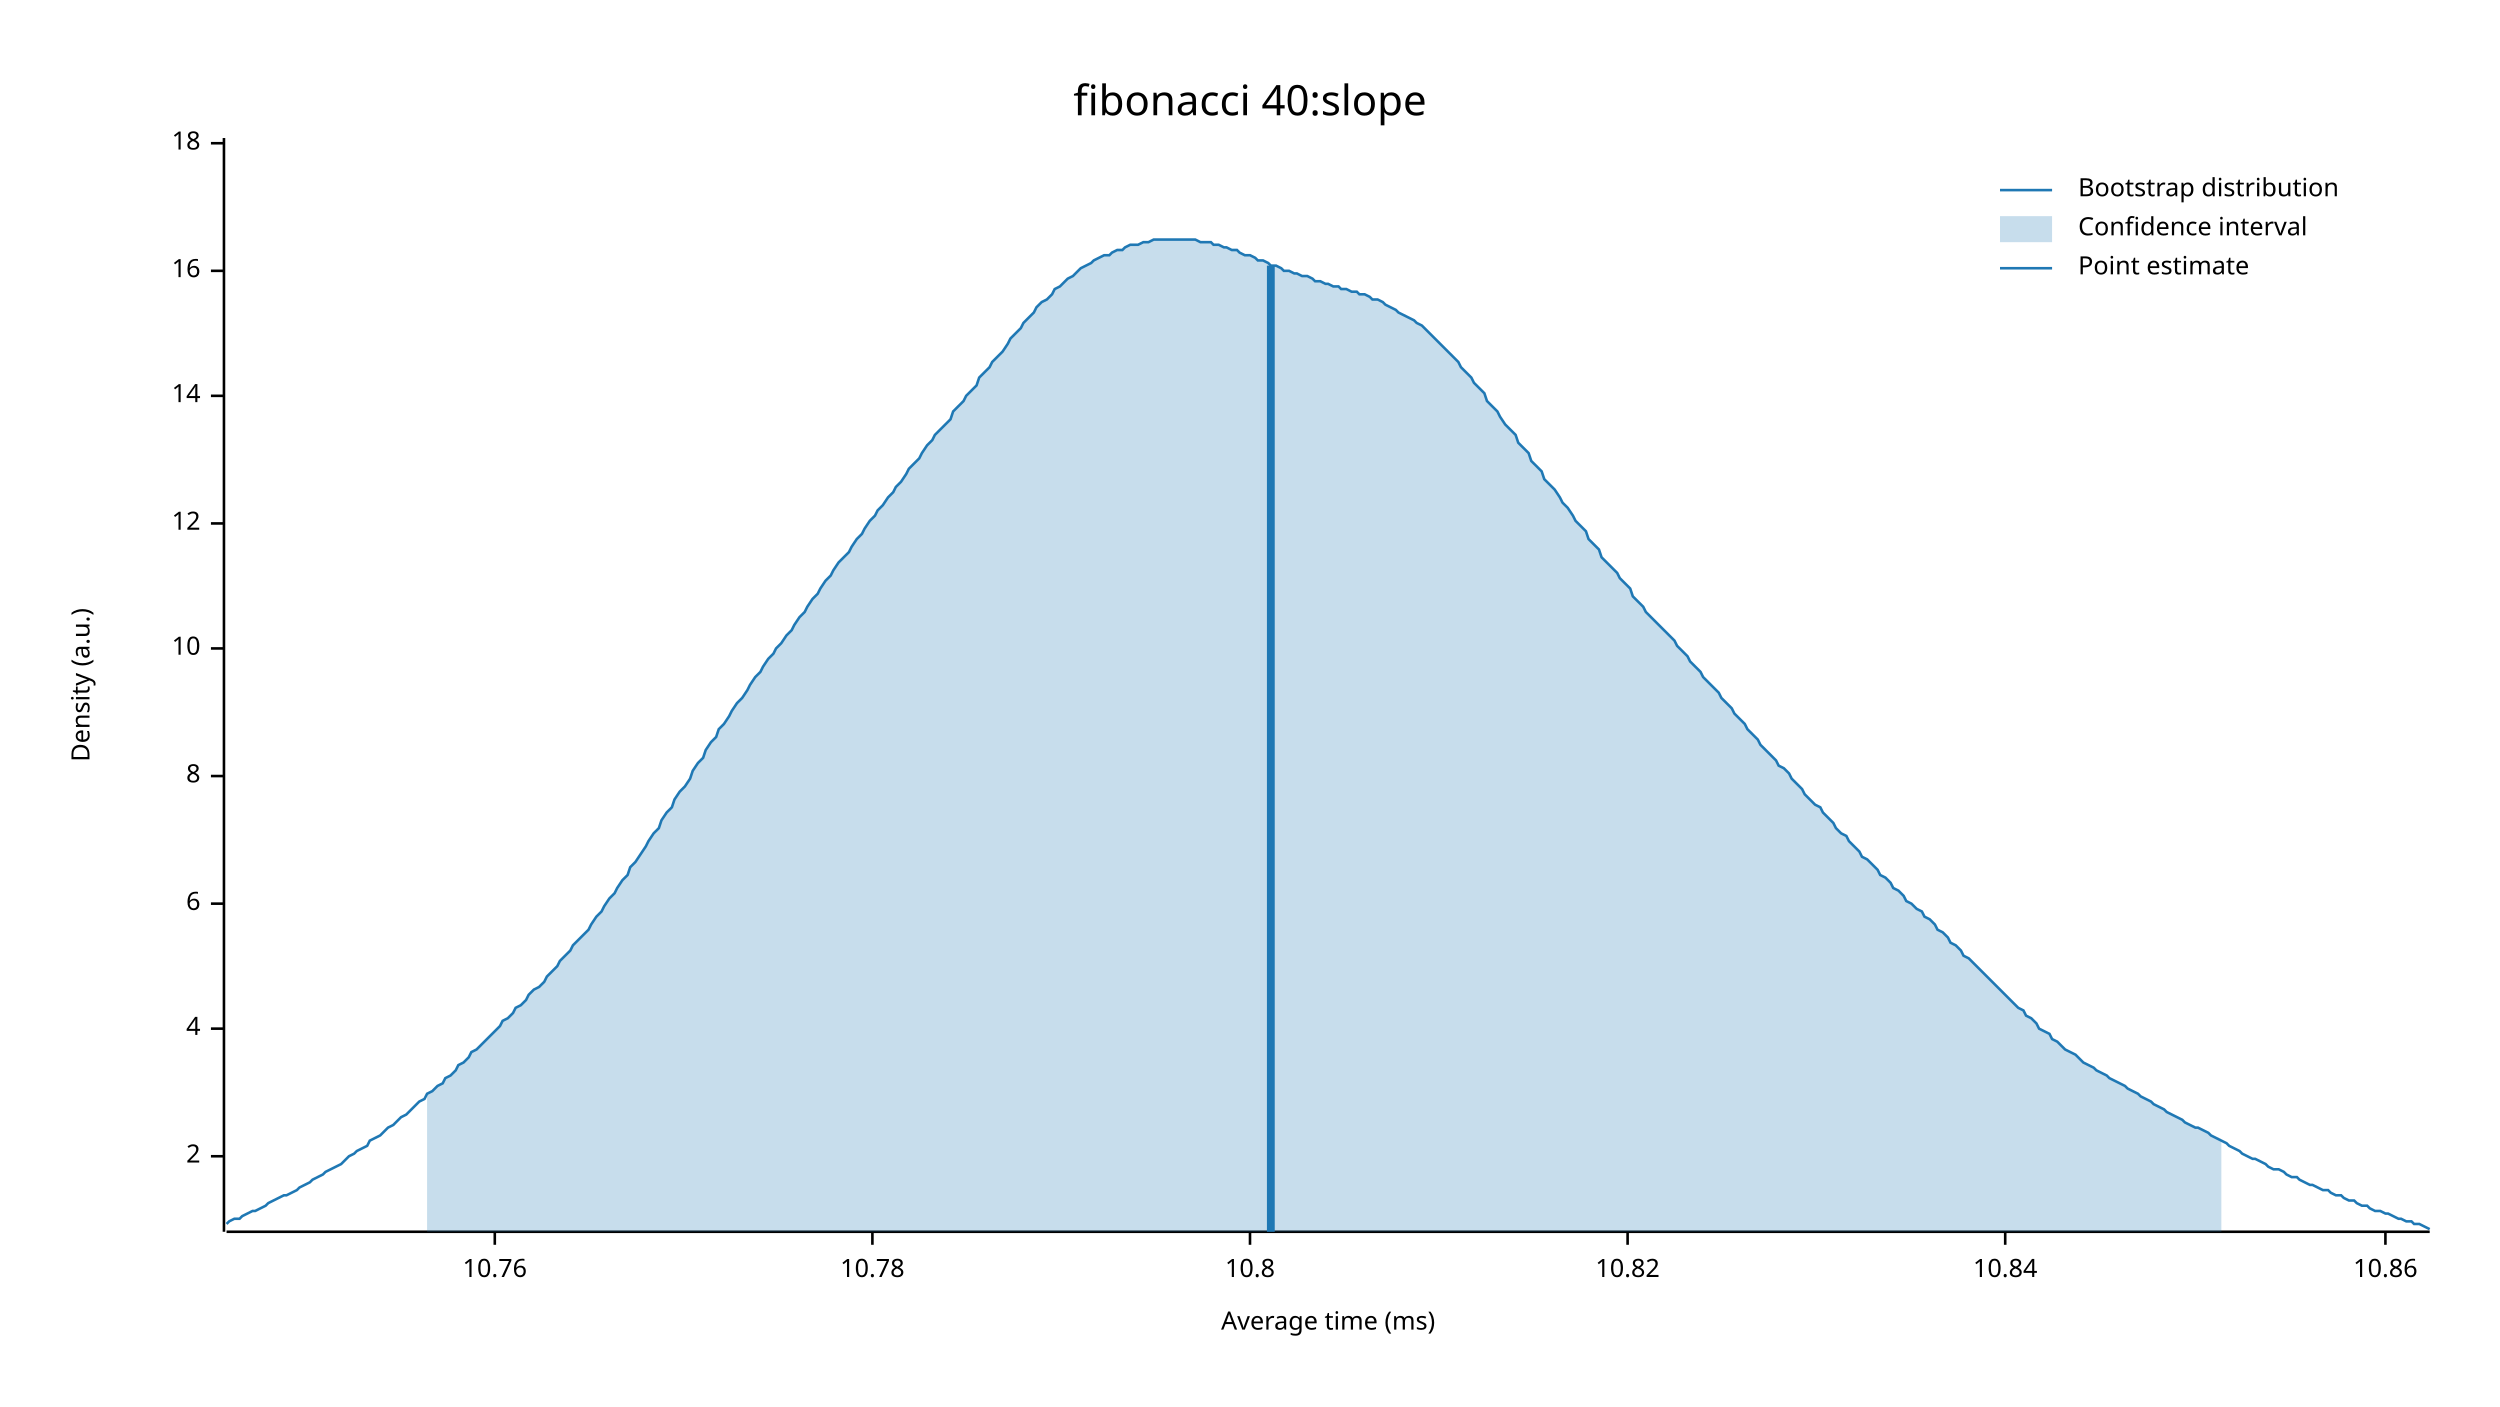
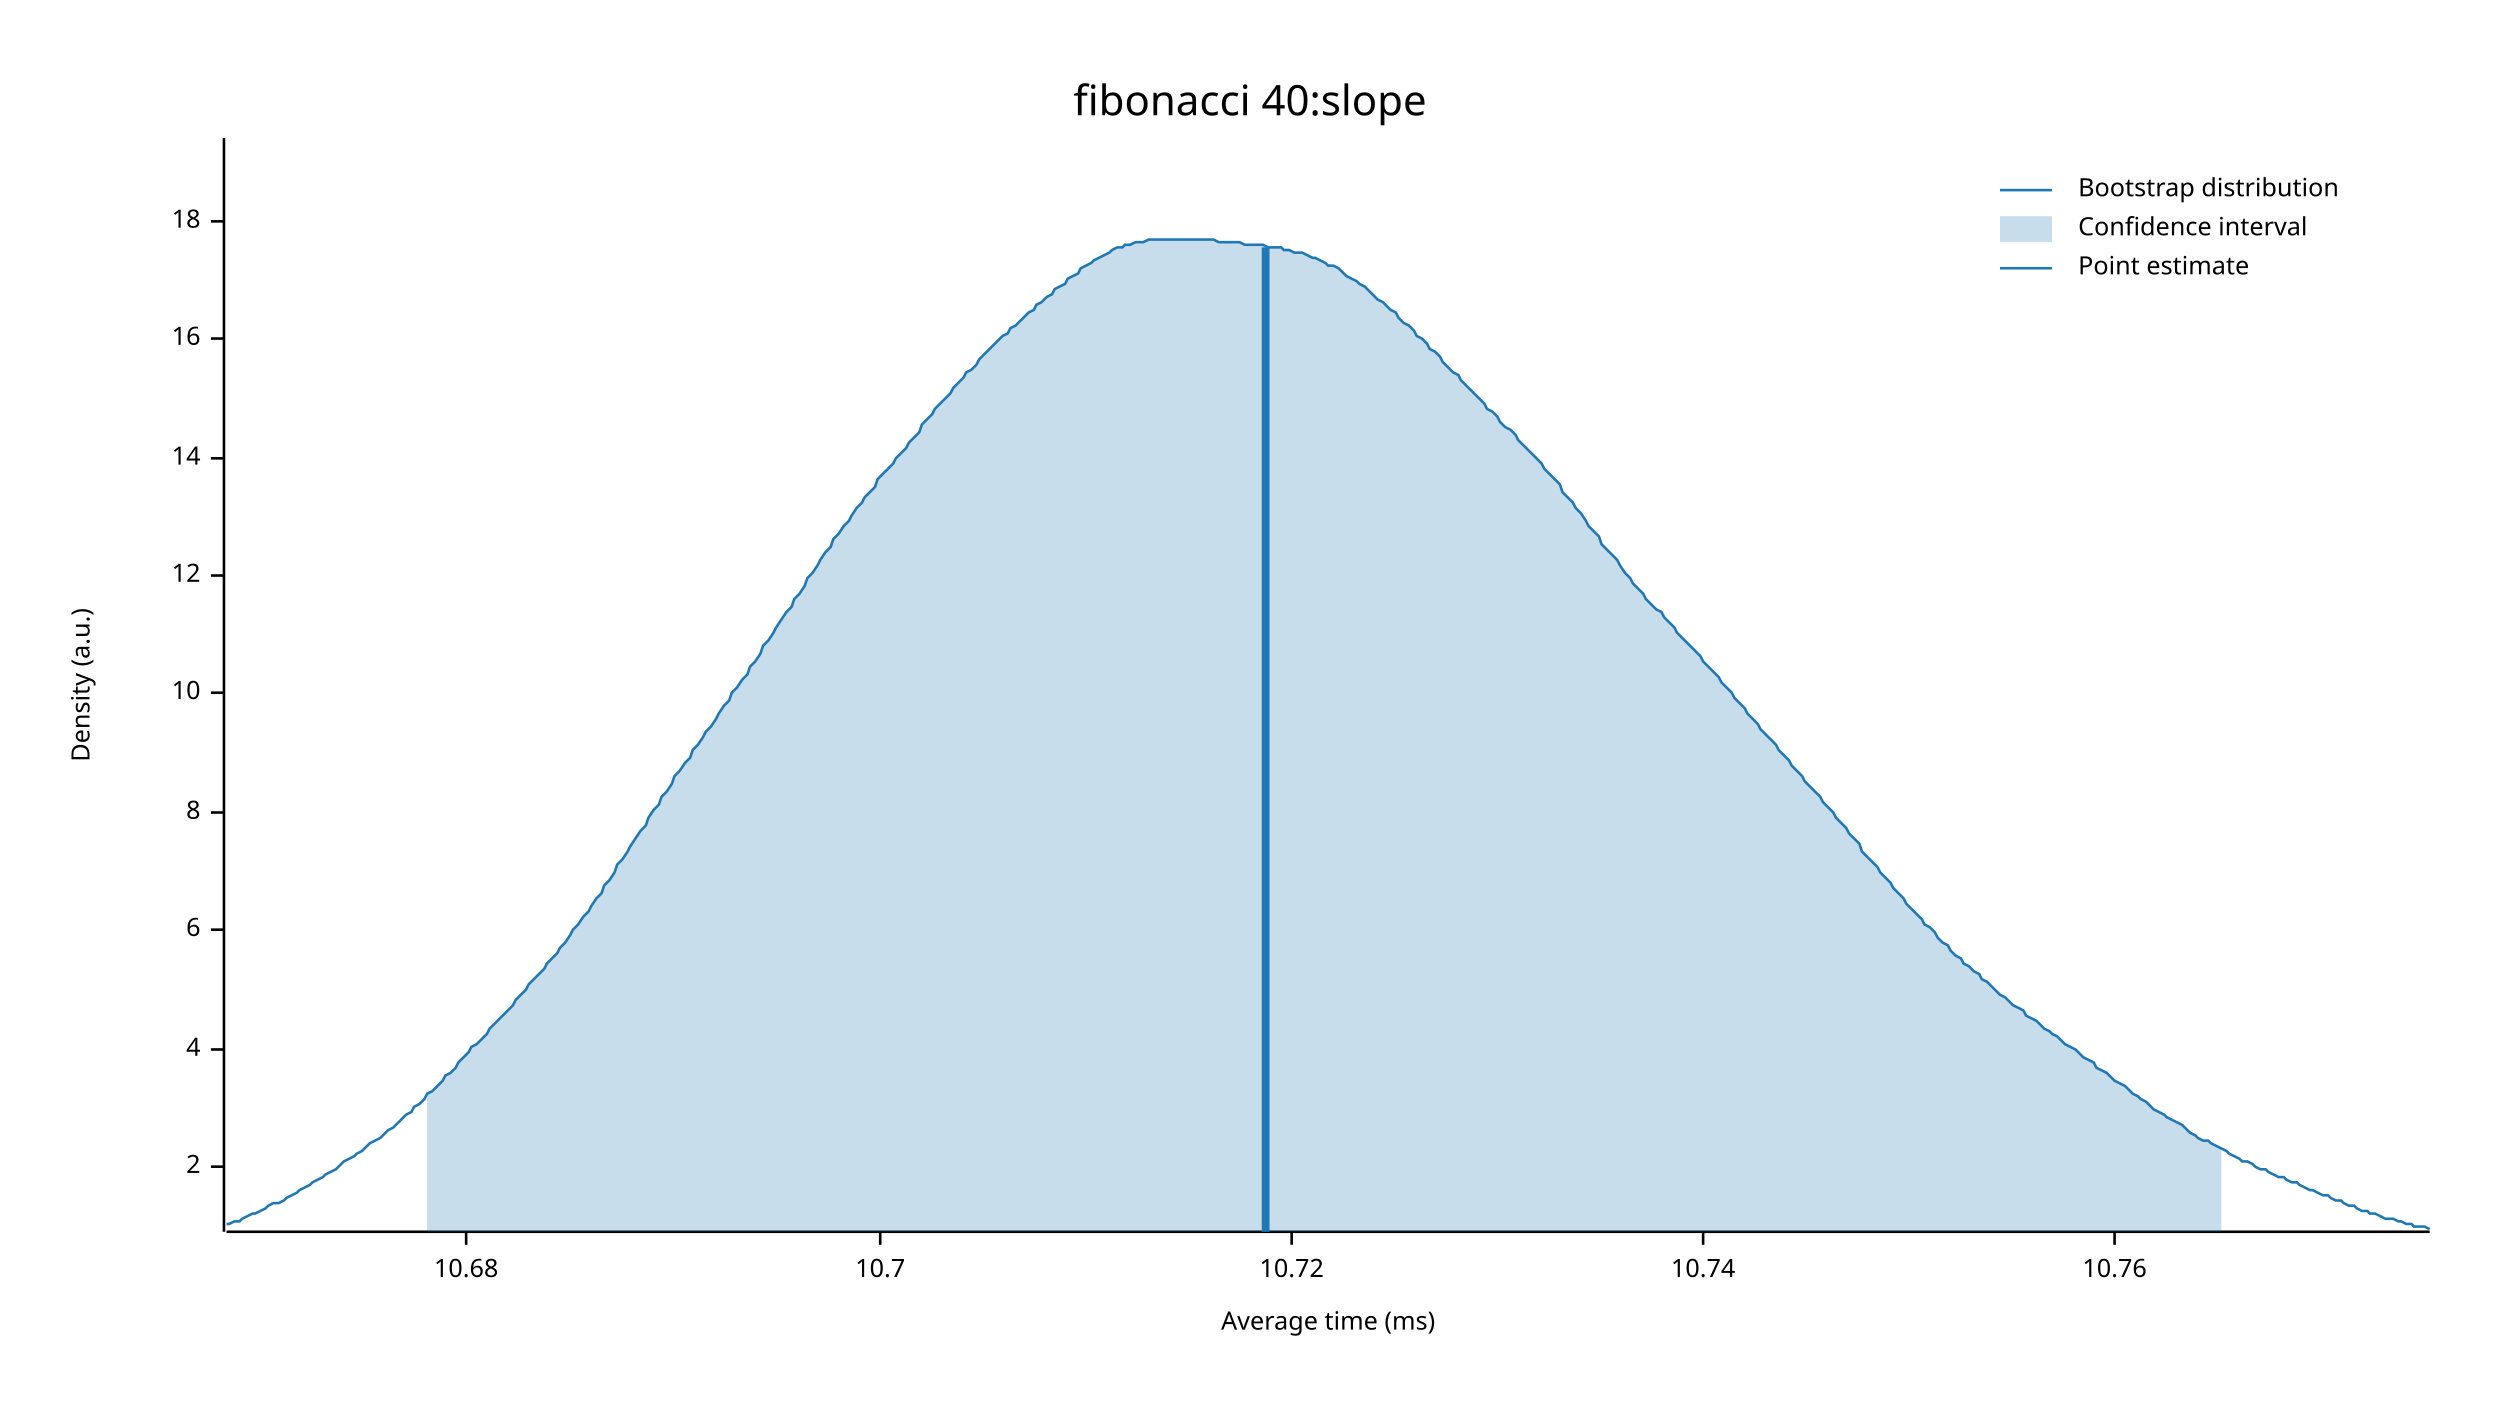
<svg xmlns="http://www.w3.org/2000/svg" width="960" height="540">
  <text x="480" y="32" dy="0.76em" text-anchor="middle" font-family="sans-serif" font-size="16.129" opacity="1" fill="#000000">
fibonacci 40:slope
</text>
  <text x="27" y="263" dy="0.76em" text-anchor="middle" font-family="sans-serif" font-size="9.677" opacity="1" fill="#000000" transform="rotate(270, 27, 263)">
Density (a.u.)
</text>
  <text x="510" y="513" dy="-0.5ex" text-anchor="middle" font-family="sans-serif" font-size="9.677" opacity="1" fill="#000000">
Average time (ms)
</text>
  <polyline fill="none" opacity="1" stroke="#000000" stroke-width="1" points="86,53 86,473 " />
-   <text x="77" y="444" dy="0.5ex" text-anchor="end" font-family="sans-serif" font-size="9.677" opacity="1" fill="#000000">
+   <text x="77" y="448" dy="0.5ex" text-anchor="end" font-family="sans-serif" font-size="9.677" opacity="1" fill="#000000">
2
</text>
-   <polyline fill="none" opacity="1" stroke="#000000" stroke-width="1" points="81,444 86,444 " />
-   <text x="77" y="395" dy="0.5ex" text-anchor="end" font-family="sans-serif" font-size="9.677" opacity="1" fill="#000000">
+   <polyline fill="none" opacity="1" stroke="#000000" stroke-width="1" points="81,448 86,448 " />
+   <text x="77" y="403" dy="0.5ex" text-anchor="end" font-family="sans-serif" font-size="9.677" opacity="1" fill="#000000">
4
</text>
-   <polyline fill="none" opacity="1" stroke="#000000" stroke-width="1" points="81,395 86,395 " />
-   <text x="77" y="347" dy="0.5ex" text-anchor="end" font-family="sans-serif" font-size="9.677" opacity="1" fill="#000000">
+   <polyline fill="none" opacity="1" stroke="#000000" stroke-width="1" points="81,403 86,403 " />
+   <text x="77" y="357" dy="0.5ex" text-anchor="end" font-family="sans-serif" font-size="9.677" opacity="1" fill="#000000">
6
</text>
-   <polyline fill="none" opacity="1" stroke="#000000" stroke-width="1" points="81,347 86,347 " />
-   <text x="77" y="298" dy="0.5ex" text-anchor="end" font-family="sans-serif" font-size="9.677" opacity="1" fill="#000000">
+   <polyline fill="none" opacity="1" stroke="#000000" stroke-width="1" points="81,357 86,357 " />
+   <text x="77" y="312" dy="0.5ex" text-anchor="end" font-family="sans-serif" font-size="9.677" opacity="1" fill="#000000">
8
</text>
-   <polyline fill="none" opacity="1" stroke="#000000" stroke-width="1" points="81,298 86,298 " />
-   <text x="77" y="249" dy="0.5ex" text-anchor="end" font-family="sans-serif" font-size="9.677" opacity="1" fill="#000000">
+   <polyline fill="none" opacity="1" stroke="#000000" stroke-width="1" points="81,312 86,312 " />
+   <text x="77" y="266" dy="0.5ex" text-anchor="end" font-family="sans-serif" font-size="9.677" opacity="1" fill="#000000">
10
</text>
-   <polyline fill="none" opacity="1" stroke="#000000" stroke-width="1" points="81,249 86,249 " />
-   <text x="77" y="201" dy="0.5ex" text-anchor="end" font-family="sans-serif" font-size="9.677" opacity="1" fill="#000000">
+   <polyline fill="none" opacity="1" stroke="#000000" stroke-width="1" points="81,266 86,266 " />
+   <text x="77" y="221" dy="0.5ex" text-anchor="end" font-family="sans-serif" font-size="9.677" opacity="1" fill="#000000">
12
</text>
-   <polyline fill="none" opacity="1" stroke="#000000" stroke-width="1" points="81,201 86,201 " />
-   <text x="77" y="152" dy="0.5ex" text-anchor="end" font-family="sans-serif" font-size="9.677" opacity="1" fill="#000000">
+   <polyline fill="none" opacity="1" stroke="#000000" stroke-width="1" points="81,221 86,221 " />
+   <text x="77" y="176" dy="0.5ex" text-anchor="end" font-family="sans-serif" font-size="9.677" opacity="1" fill="#000000">
14
</text>
-   <polyline fill="none" opacity="1" stroke="#000000" stroke-width="1" points="81,152 86,152 " />
-   <text x="77" y="104" dy="0.5ex" text-anchor="end" font-family="sans-serif" font-size="9.677" opacity="1" fill="#000000">
+   <polyline fill="none" opacity="1" stroke="#000000" stroke-width="1" points="81,176 86,176 " />
+   <text x="77" y="130" dy="0.5ex" text-anchor="end" font-family="sans-serif" font-size="9.677" opacity="1" fill="#000000">
16
</text>
-   <polyline fill="none" opacity="1" stroke="#000000" stroke-width="1" points="81,104 86,104 " />
-   <text x="77" y="55" dy="0.5ex" text-anchor="end" font-family="sans-serif" font-size="9.677" opacity="1" fill="#000000">
+   <polyline fill="none" opacity="1" stroke="#000000" stroke-width="1" points="81,130 86,130 " />
+   <text x="77" y="85" dy="0.5ex" text-anchor="end" font-family="sans-serif" font-size="9.677" opacity="1" fill="#000000">
18
</text>
-   <polyline fill="none" opacity="1" stroke="#000000" stroke-width="1" points="81,55 86,55 " />
+   <polyline fill="none" opacity="1" stroke="#000000" stroke-width="1" points="81,85 86,85 " />
  <polyline fill="none" opacity="1" stroke="#000000" stroke-width="1" points="87,473 933,473 " />
-   <text x="190" y="483" dy="0.76em" text-anchor="middle" font-family="sans-serif" font-size="9.677" opacity="1" fill="#000000">
+   <text x="179" y="483" dy="0.76em" text-anchor="middle" font-family="sans-serif" font-size="9.677" opacity="1" fill="#000000">
+ 10.68
+ </text>
+   <polyline fill="none" opacity="1" stroke="#000000" stroke-width="1" points="179,473 179,478 " />
+   <text x="338" y="483" dy="0.76em" text-anchor="middle" font-family="sans-serif" font-size="9.677" opacity="1" fill="#000000">
+ 10.7
+ </text>
+   <polyline fill="none" opacity="1" stroke="#000000" stroke-width="1" points="338,473 338,478 " />
+   <text x="496" y="483" dy="0.76em" text-anchor="middle" font-family="sans-serif" font-size="9.677" opacity="1" fill="#000000">
+ 10.72
+ </text>
+   <polyline fill="none" opacity="1" stroke="#000000" stroke-width="1" points="496,473 496,478 " />
+   <text x="654" y="483" dy="0.76em" text-anchor="middle" font-family="sans-serif" font-size="9.677" opacity="1" fill="#000000">
+ 10.74
+ </text>
+   <polyline fill="none" opacity="1" stroke="#000000" stroke-width="1" points="654,473 654,478 " />
+   <text x="812" y="483" dy="0.76em" text-anchor="middle" font-family="sans-serif" font-size="9.677" opacity="1" fill="#000000">
10.76
</text>
-   <polyline fill="none" opacity="1" stroke="#000000" stroke-width="1" points="190,473 190,478 " />
-   <text x="335" y="483" dy="0.76em" text-anchor="middle" font-family="sans-serif" font-size="9.677" opacity="1" fill="#000000">
- 10.78
- </text>
-   <polyline fill="none" opacity="1" stroke="#000000" stroke-width="1" points="335,473 335,478 " />
-   <text x="480" y="483" dy="0.76em" text-anchor="middle" font-family="sans-serif" font-size="9.677" opacity="1" fill="#000000">
- 10.8
- </text>
-   <polyline fill="none" opacity="1" stroke="#000000" stroke-width="1" points="480,473 480,478 " />
-   <text x="625" y="483" dy="0.76em" text-anchor="middle" font-family="sans-serif" font-size="9.677" opacity="1" fill="#000000">
- 10.82
- </text>
-   <polyline fill="none" opacity="1" stroke="#000000" stroke-width="1" points="625,473 625,478 " />
-   <text x="770" y="483" dy="0.76em" text-anchor="middle" font-family="sans-serif" font-size="9.677" opacity="1" fill="#000000">
- 10.84
- </text>
-   <polyline fill="none" opacity="1" stroke="#000000" stroke-width="1" points="770,473 770,478 " />
-   <text x="916" y="483" dy="0.76em" text-anchor="middle" font-family="sans-serif" font-size="9.677" opacity="1" fill="#000000">
- 10.86
- </text>
-   <polyline fill="none" opacity="1" stroke="#000000" stroke-width="1" points="916,473 916,478 " />
-   <polyline fill="none" opacity="1" stroke="#1F78B4" stroke-width="1" points="87,470 88,469 90,468 92,468 93,467 95,466 97,465 98,465 100,464 102,463 103,462 105,461 107,460 109,459 110,459 112,458 114,457 115,456 117,455 119,454 120,453 122,452 124,451 125,450 127,449 129,448 131,447 132,446 134,444 136,443 137,442 139,441 141,440 142,438 144,437 146,436 148,434 149,433 151,432 153,430 154,429 156,428 158,426 159,425 161,423 163,422 164,420 166,419 168,417 170,416 171,414 173,413 175,411 176,409 178,408 180,406 181,404 183,403 185,401 187,399 188,398 190,396 192,394 193,392 195,391 197,389 198,387 200,386 202,384 203,382 205,380 207,379 209,377 210,375 212,373 214,371 215,369 217,367 219,365 220,363 222,361 224,359 226,357 227,355 229,352 231,350 232,348 234,345 236,343 237,341 239,338 241,336 242,333 244,331 246,328 248,325 249,323 251,320 253,318 254,315 256,312 258,310 259,307 261,304 263,302 265,299 266,296 268,293 270,291 271,288 273,285 275,283 276,280 278,278 280,275 281,273 283,270 285,268 287,265 288,263 290,260 292,258 293,256 295,253 297,251 298,249 300,247 302,244 304,242 305,240 307,237 309,235 310,233 312,230 314,228 315,226 317,223 319,221 320,219 322,216 324,214 326,212 327,210 329,207 331,205 332,203 334,200 336,198 337,196 339,194 341,191 343,189 344,187 346,185 348,182 349,180 351,178 353,176 354,174 356,171 358,169 359,167 361,165 363,163 365,161 366,158 368,156 370,154 371,152 373,150 375,148 376,145 378,143 380,141 381,139 383,137 385,135 387,132 388,130 390,128 392,126 393,124 395,122 397,120 398,118 400,116 402,115 404,113 405,111 407,110 409,108 410,107 412,106 414,104 415,103 417,102 419,101 420,100 422,99 424,98 426,98 427,97 429,96 431,96 432,95 434,94 436,94 437,94 439,93 441,93 443,92 444,92 446,92 448,92 449,92 451,92 453,92 454,92 456,92 458,92 459,92 461,93 463,93 465,93 466,94 468,94 470,95 471,95 473,96 475,96 476,97 478,98 480,98 482,99 483,100 485,100 487,101 488,102 490,102 492,103 493,104 495,104 497,105 498,105 500,106 502,106 504,107 505,108 507,108 509,109 510,109 512,110 514,110 515,111 517,111 519,112 521,112 522,113 524,113 526,114 527,115 529,115 531,116 532,117 534,118 536,119 537,120 539,121 541,122 543,123 544,124 546,125 548,127 549,128 551,130 553,132 554,133 556,135 558,137 560,139 561,141 563,143 565,145 566,147 568,149 570,151 571,154 573,156 575,158 576,160 578,163 580,165 582,167 583,170 585,172 587,174 588,177 590,179 592,181 593,184 595,186 597,188 599,191 600,193 602,195 604,198 605,200 607,202 609,204 610,207 612,209 614,211 615,214 617,216 619,218 621,220 622,222 624,224 626,226 627,229 629,231 631,233 632,235 634,237 636,239 638,241 639,242 641,244 643,246 644,248 646,250 648,252 649,254 651,256 653,258 654,260 656,262 658,264 660,266 661,268 663,270 665,272 666,274 668,276 670,278 671,280 673,282 675,284 676,286 678,288 680,290 682,292 683,294 685,295 687,297 688,299 690,301 692,303 693,305 695,307 697,309 699,310 700,312 702,314 704,316 705,318 707,320 709,321 710,323 712,325 714,327 715,329 717,330 719,332 721,334 722,336 724,337 726,339 727,341 729,342 731,344 732,346 734,347 736,349 738,350 739,352 741,353 743,355 744,357 746,358 748,360 749,362 751,363 753,365 754,367 756,368 758,370 760,372 761,373 763,375 765,377 766,378 768,380 770,382 771,383 773,385 775,387 777,388 778,390 780,391 782,393 783,395 785,396 787,397 788,399 790,400 792,402 793,403 795,404 797,405 799,407 800,408 802,409 804,410 805,411 807,412 809,413 810,414 812,415 814,416 816,417 817,418 819,419 821,420 822,421 824,422 826,423 827,424 829,425 831,426 832,427 834,428 836,429 838,430 839,431 841,432 843,433 844,433 846,434 848,435 849,436 851,437 853,438 855,439 856,440 858,441 860,442 861,443 863,444 865,445 866,445 868,446 870,447 871,448 873,449 875,449 877,450 878,451 880,452 882,452 883,453 885,454 887,455 888,455 890,456 892,457 894,457 895,458 897,459 899,459 900,460 902,461 904,461 905,462 907,463 909,463 910,464 912,465 914,465 916,466 917,466 919,467 921,468 922,468 924,469 926,469 927,470 929,470 931,471 933,472 " />
-   <polygon opacity="0.25" fill="#1F78B4" points="164,420 166,419 168,417 170,416 171,414 173,413 175,411 176,409 178,408 180,406 181,404 183,403 185,401 187,399 188,398 190,396 192,394 193,392 195,391 197,389 198,387 200,386 202,384 203,382 205,380 207,379 209,377 210,375 212,373 214,371 215,369 217,367 219,365 220,363 222,361 224,359 226,357 227,355 229,352 231,350 232,348 234,345 236,343 237,341 239,338 241,336 242,333 244,331 246,328 248,325 249,323 251,320 253,318 254,315 256,312 258,310 259,307 261,304 263,302 265,299 266,296 268,293 270,291 271,288 273,285 275,283 276,280 278,278 280,275 281,273 283,270 285,268 287,265 288,263 290,260 292,258 293,256 295,253 297,251 298,249 300,247 302,244 304,242 305,240 307,237 309,235 310,233 312,230 314,228 315,226 317,223 319,221 320,219 322,216 324,214 326,212 327,210 329,207 331,205 332,203 334,200 336,198 337,196 339,194 341,191 343,189 344,187 346,185 348,182 349,180 351,178 353,176 354,174 356,171 358,169 359,167 361,165 363,163 365,161 366,158 368,156 370,154 371,152 373,150 375,148 376,145 378,143 380,141 381,139 383,137 385,135 387,132 388,130 390,128 392,126 393,124 395,122 397,120 398,118 400,116 402,115 404,113 405,111 407,110 409,108 410,107 412,106 414,104 415,103 417,102 419,101 420,100 422,99 424,98 426,98 427,97 429,96 431,96 432,95 434,94 436,94 437,94 439,93 441,93 443,92 444,92 446,92 448,92 449,92 451,92 453,92 454,92 456,92 458,92 459,92 461,93 463,93 465,93 466,94 468,94 470,95 471,95 473,96 475,96 476,97 478,98 480,98 482,99 483,100 485,100 487,101 488,102 490,102 492,103 493,104 495,104 497,105 498,105 500,106 502,106 504,107 505,108 507,108 509,109 510,109 512,110 514,110 515,111 517,111 519,112 521,112 522,113 524,113 526,114 527,115 529,115 531,116 532,117 534,118 536,119 537,120 539,121 541,122 543,123 544,124 546,125 548,127 549,128 551,130 553,132 554,133 556,135 558,137 560,139 561,141 563,143 565,145 566,147 568,149 570,151 571,154 573,156 575,158 576,160 578,163 580,165 582,167 583,170 585,172 587,174 588,177 590,179 592,181 593,184 595,186 597,188 599,191 600,193 602,195 604,198 605,200 607,202 609,204 610,207 612,209 614,211 615,214 617,216 619,218 621,220 622,222 624,224 626,226 627,229 629,231 631,233 632,235 634,237 636,239 638,241 639,242 641,244 643,246 644,248 646,250 648,252 649,254 651,256 653,258 654,260 656,262 658,264 660,266 661,268 663,270 665,272 666,274 668,276 670,278 671,280 673,282 675,284 676,286 678,288 680,290 682,292 683,294 685,295 687,297 688,299 690,301 692,303 693,305 695,307 697,309 699,310 700,312 702,314 704,316 705,318 707,320 709,321 710,323 712,325 714,327 715,329 717,330 719,332 721,334 722,336 724,337 726,339 727,341 729,342 731,344 732,346 734,347 736,349 738,350 739,352 741,353 743,355 744,357 746,358 748,360 749,362 751,363 753,365 754,367 756,368 758,370 760,372 761,373 763,375 765,377 766,378 768,380 770,382 771,383 773,385 775,387 777,388 778,390 780,391 782,393 783,395 785,396 787,397 788,399 790,400 792,402 793,403 795,404 797,405 799,407 800,408 802,409 804,410 805,411 807,412 809,413 810,414 812,415 814,416 816,417 817,418 819,419 821,420 822,421 824,422 826,423 827,424 829,425 831,426 832,427 834,428 836,429 838,430 839,431 841,432 843,433 844,433 846,434 848,435 849,436 851,437 853,438 853,473 164,473 " />
-   <polyline fill="none" opacity="1" stroke="#1F78B4" stroke-width="3" points="488,473 488,102 " />
+   <polyline fill="none" opacity="1" stroke="#000000" stroke-width="1" points="812,473 812,478 " />
+   <polyline fill="none" opacity="1" stroke="#1F78B4" stroke-width="1" points="87,470 88,470 90,469 92,469 93,468 95,467 97,466 98,466 100,465 102,464 103,463 105,462 107,462 109,461 110,460 112,459 114,458 115,457 117,456 119,455 120,454 122,453 124,452 125,451 127,450 129,449 131,447 132,446 134,445 136,444 137,443 139,442 141,440 142,439 144,438 146,437 148,435 149,434 151,433 153,431 154,430 156,428 158,427 159,425 161,424 163,422 164,420 166,419 168,417 170,415 171,413 173,412 175,410 176,408 178,406 180,404 181,402 183,401 185,399 187,397 188,395 190,393 192,391 193,390 195,388 197,386 198,384 200,382 202,380 203,378 205,376 207,374 209,372 210,370 212,368 214,366 215,364 217,362 219,359 220,357 222,355 224,352 226,350 227,348 229,345 231,343 232,340 234,338 236,335 237,332 239,330 241,327 242,325 244,322 246,319 248,317 249,314 251,311 253,309 254,306 256,304 258,301 259,298 261,296 263,293 265,291 266,288 268,286 270,283 271,281 273,279 275,276 276,274 278,271 280,269 281,266 283,264 285,261 287,259 288,256 290,254 292,251 293,248 295,246 297,243 298,241 300,238 302,235 304,233 305,230 307,228 309,225 310,222 312,220 314,217 315,215 317,212 319,210 320,207 322,205 324,202 326,200 327,198 329,195 331,193 332,191 334,189 336,187 337,184 339,182 341,180 343,178 344,176 346,174 348,172 349,170 351,168 353,166 354,163 356,161 358,159 359,157 361,155 363,153 365,151 366,149 368,147 370,145 371,143 373,142 375,140 376,138 378,136 380,134 381,133 383,131 385,129 387,128 388,126 390,125 392,123 393,122 395,120 397,119 398,117 400,116 402,114 404,113 405,111 407,110 409,109 410,107 412,106 414,105 415,103 417,102 419,101 420,100 422,99 424,98 426,97 427,96 429,95 431,95 432,94 434,94 436,93 437,93 439,93 441,92 443,92 444,92 446,92 448,92 449,92 451,92 453,92 454,92 456,92 458,92 459,92 461,92 463,92 465,92 466,92 468,93 470,93 471,93 473,93 475,93 476,93 478,94 480,94 482,94 483,94 485,94 487,95 488,95 490,95 492,95 493,96 495,96 497,97 498,97 500,97 502,98 504,99 505,99 507,100 509,101 510,102 512,102 514,103 515,104 517,106 519,107 521,108 522,109 524,110 526,112 527,113 529,115 531,116 532,117 534,119 536,120 537,122 539,124 541,125 543,127 544,129 546,130 548,132 549,134 551,135 553,137 554,139 556,141 558,143 560,144 561,146 563,148 565,150 566,151 568,153 570,155 571,157 573,158 575,160 576,162 578,164 580,165 582,167 583,169 585,171 587,173 588,174 590,176 592,178 593,180 595,182 597,184 599,186 600,189 602,191 604,193 605,195 607,197 609,200 610,202 612,204 614,206 615,209 617,211 619,213 621,215 622,217 624,220 626,222 627,224 629,226 631,228 632,230 634,232 636,234 638,235 639,237 641,239 643,241 644,243 646,245 648,247 649,248 651,250 653,252 654,254 656,256 658,258 660,260 661,262 663,264 665,266 666,268 668,270 670,272 671,274 673,276 675,278 676,280 678,282 680,284 682,286 683,288 685,290 687,292 688,294 690,296 692,298 693,300 695,302 697,304 699,306 700,308 702,310 704,312 705,314 707,316 709,318 710,320 712,322 714,324 715,327 717,329 719,331 721,333 722,335 724,337 726,339 727,341 729,343 731,345 732,347 734,349 736,351 738,353 739,355 741,356 743,358 744,360 746,362 748,363 749,365 751,367 753,368 754,370 756,371 758,373 760,374 761,376 763,377 765,379 766,380 768,382 770,383 771,384 773,386 775,387 777,388 778,390 780,391 782,392 783,393 785,395 787,396 788,397 790,398 792,400 793,401 795,402 797,403 799,405 800,406 802,407 804,408 805,410 807,411 809,412 810,413 812,415 814,416 816,417 817,418 819,420 821,421 822,422 824,423 826,425 827,426 829,427 831,428 832,429 834,430 836,431 838,432 839,433 841,435 843,436 844,437 846,438 848,438 849,439 851,440 853,441 855,442 856,443 858,444 860,445 861,446 863,446 865,447 866,448 868,449 870,449 871,450 873,451 875,452 877,452 878,453 880,454 882,454 883,455 885,456 887,457 888,457 890,458 892,459 894,459 895,460 897,461 899,461 900,462 902,463 904,463 905,464 907,465 909,465 910,466 912,466 914,467 916,468 917,468 919,468 921,469 922,469 924,470 926,470 927,471 929,471 931,471 933,472 " />
+   <polygon opacity="0.25" fill="#1F78B4" points="164,420 166,419 168,417 170,415 171,413 173,412 175,410 176,408 178,406 180,404 181,402 183,401 185,399 187,397 188,395 190,393 192,391 193,390 195,388 197,386 198,384 200,382 202,380 203,378 205,376 207,374 209,372 210,370 212,368 214,366 215,364 217,362 219,359 220,357 222,355 224,352 226,350 227,348 229,345 231,343 232,340 234,338 236,335 237,332 239,330 241,327 242,325 244,322 246,319 248,317 249,314 251,311 253,309 254,306 256,304 258,301 259,298 261,296 263,293 265,291 266,288 268,286 270,283 271,281 273,279 275,276 276,274 278,271 280,269 281,266 283,264 285,261 287,259 288,256 290,254 292,251 293,248 295,246 297,243 298,241 300,238 302,235 304,233 305,230 307,228 309,225 310,222 312,220 314,217 315,215 317,212 319,210 320,207 322,205 324,202 326,200 327,198 329,195 331,193 332,191 334,189 336,187 337,184 339,182 341,180 343,178 344,176 346,174 348,172 349,170 351,168 353,166 354,163 356,161 358,159 359,157 361,155 363,153 365,151 366,149 368,147 370,145 371,143 373,142 375,140 376,138 378,136 380,134 381,133 383,131 385,129 387,128 388,126 390,125 392,123 393,122 395,120 397,119 398,117 400,116 402,114 404,113 405,111 407,110 409,109 410,107 412,106 414,105 415,103 417,102 419,101 420,100 422,99 424,98 426,97 427,96 429,95 431,95 432,94 434,94 436,93 437,93 439,93 441,92 443,92 444,92 446,92 448,92 449,92 451,92 453,92 454,92 456,92 458,92 459,92 461,92 463,92 465,92 466,92 468,93 470,93 471,93 473,93 475,93 476,93 478,94 480,94 482,94 483,94 485,94 487,95 488,95 490,95 492,95 493,96 495,96 497,97 498,97 500,97 502,98 504,99 505,99 507,100 509,101 510,102 512,102 514,103 515,104 517,106 519,107 521,108 522,109 524,110 526,112 527,113 529,115 531,116 532,117 534,119 536,120 537,122 539,124 541,125 543,127 544,129 546,130 548,132 549,134 551,135 553,137 554,139 556,141 558,143 560,144 561,146 563,148 565,150 566,151 568,153 570,155 571,157 573,158 575,160 576,162 578,164 580,165 582,167 583,169 585,171 587,173 588,174 590,176 592,178 593,180 595,182 597,184 599,186 600,189 602,191 604,193 605,195 607,197 609,200 610,202 612,204 614,206 615,209 617,211 619,213 621,215 622,217 624,220 626,222 627,224 629,226 631,228 632,230 634,232 636,234 638,235 639,237 641,239 643,241 644,243 646,245 648,247 649,248 651,250 653,252 654,254 656,256 658,258 660,260 661,262 663,264 665,266 666,268 668,270 670,272 671,274 673,276 675,278 676,280 678,282 680,284 682,286 683,288 685,290 687,292 688,294 690,296 692,298 693,300 695,302 697,304 699,306 700,308 702,310 704,312 705,314 707,316 709,318 710,320 712,322 714,324 715,327 717,329 719,331 721,333 722,335 724,337 726,339 727,341 729,343 731,345 732,347 734,349 736,351 738,353 739,355 741,356 743,358 744,360 746,362 748,363 749,365 751,367 753,368 754,370 756,371 758,373 760,374 761,376 763,377 765,379 766,380 768,382 770,383 771,384 773,386 775,387 777,388 778,390 780,391 782,392 783,393 785,395 787,396 788,397 790,398 792,400 793,401 795,402 797,403 799,405 800,406 802,407 804,408 805,410 807,411 809,412 810,413 812,415 814,416 816,417 817,418 819,420 821,421 822,422 824,423 826,425 827,426 829,427 831,428 832,429 834,430 836,431 838,432 839,433 841,435 843,436 844,437 846,438 848,438 849,439 851,440 853,441 853,473 164,473 " />
+   <polyline fill="none" opacity="1" stroke="#1F78B4" stroke-width="3" points="486,473 486,95 " />
  <text x="798" y="68" dy="0.76em" text-anchor="start" font-family="sans-serif" font-size="9.677" opacity="1" fill="#000000">
Bootstrap distribution
</text>
  <text x="798" y="83" dy="0.76em" text-anchor="start" font-family="sans-serif" font-size="9.677" opacity="1" fill="#000000">
Confidence interval
</text>
  <text x="798" y="98" dy="0.76em" text-anchor="start" font-family="sans-serif" font-size="9.677" opacity="1" fill="#000000">
Point estimate
</text>
  <polyline fill="none" opacity="1" stroke="#1F78B4" stroke-width="1" points="768,73 788,73 " />
  <rect x="768" y="83" width="20" height="10" opacity="0.25" fill="#1F78B4" stroke="none" />
  <polyline fill="none" opacity="1" stroke="#1F78B4" stroke-width="1" points="768,103 788,103 " />
</svg>
